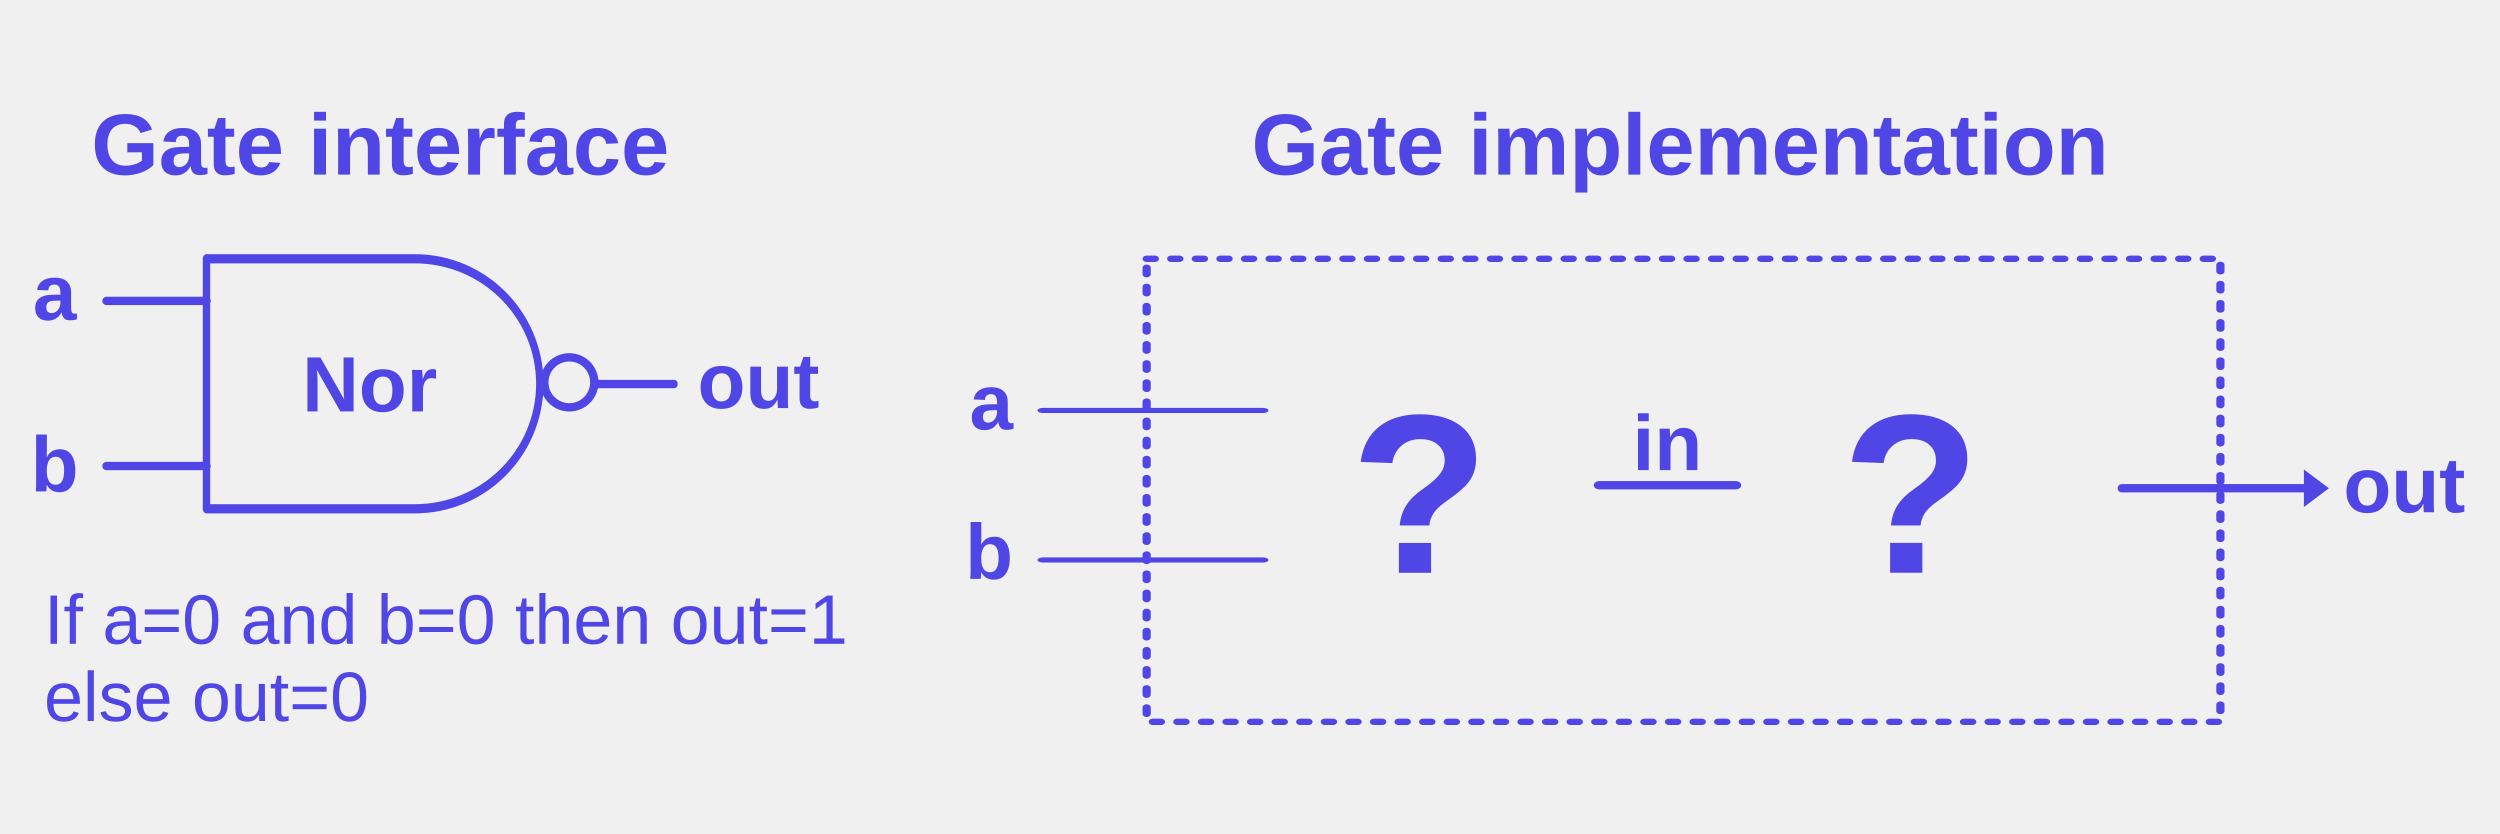
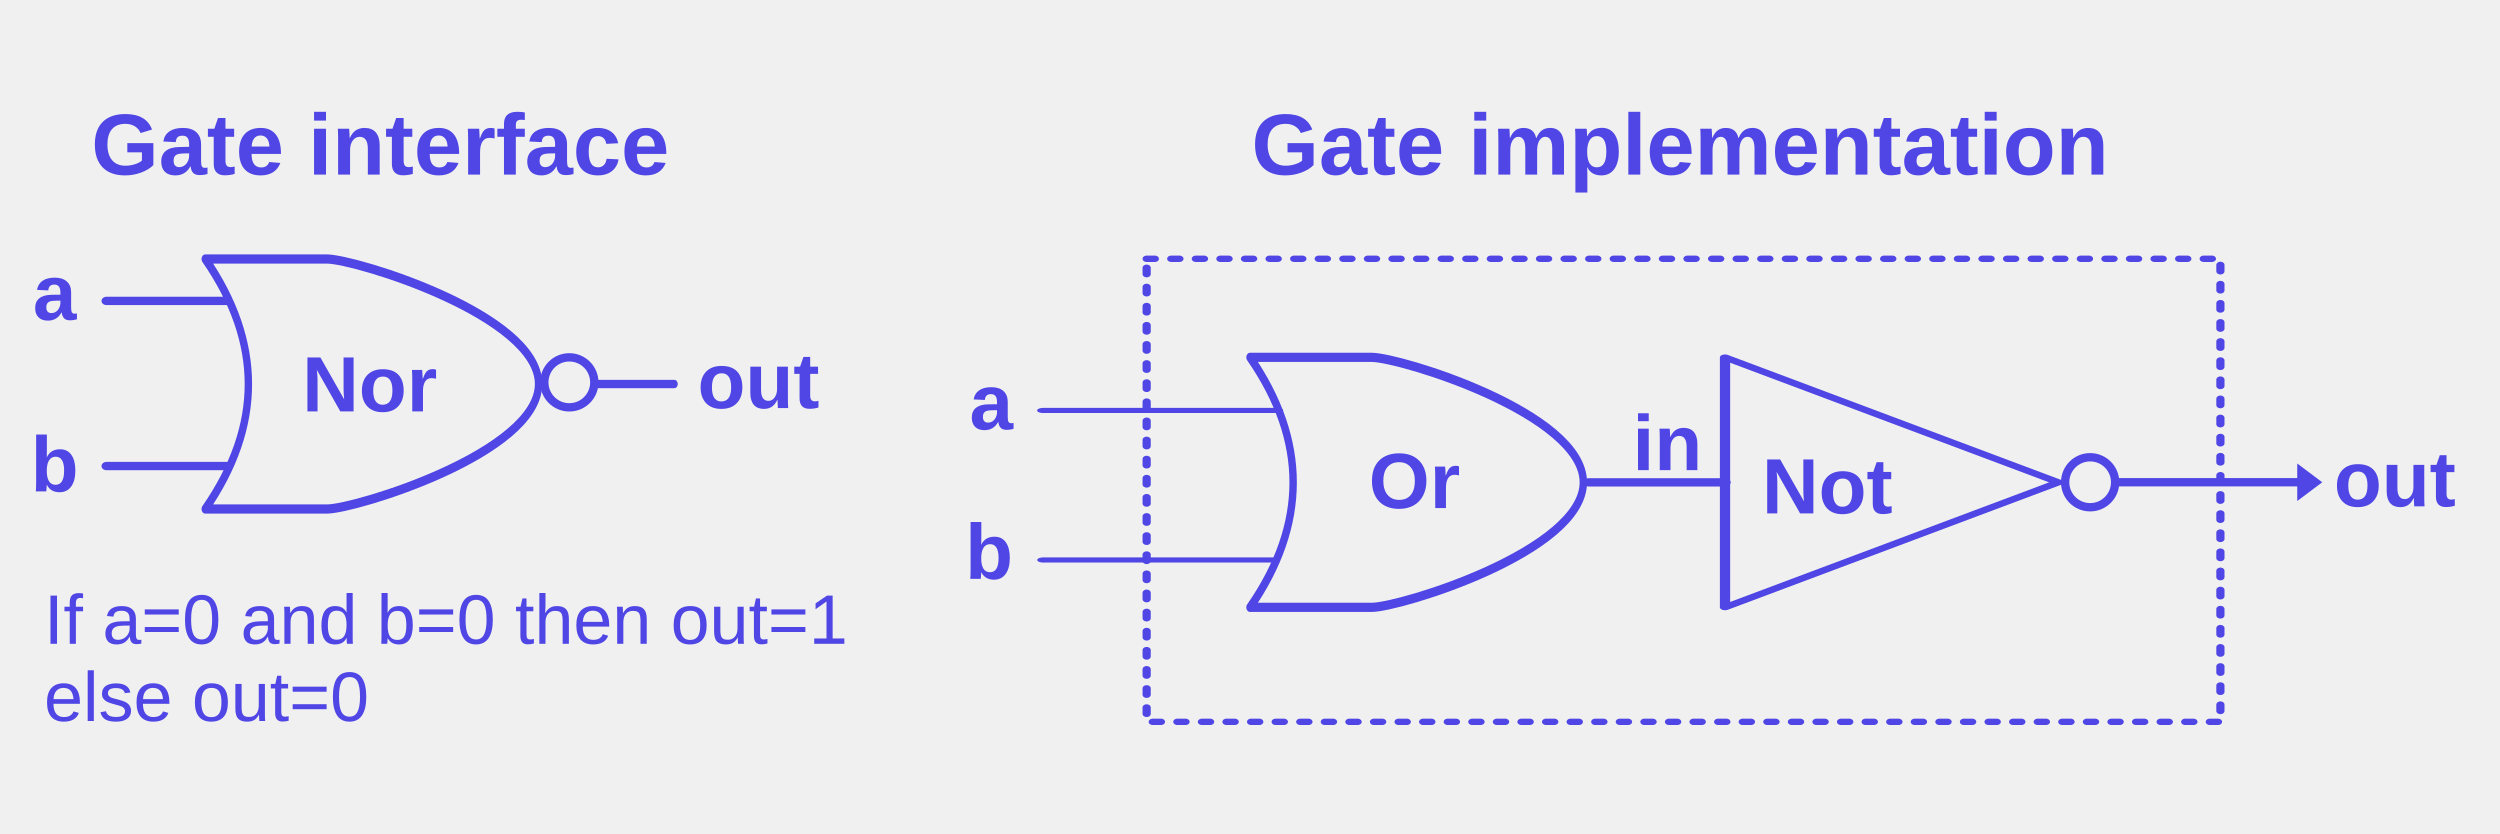
<svg xmlns="http://www.w3.org/2000/svg" width="100%" height="100%" viewBox="0 0 1500 500" version="1.1" xml:space="preserve" style="fill-rule:evenodd;clip-rule:evenodd;stroke-linecap:round;stroke-linejoin:round;stroke-miterlimit:1.5;">
-   <g transform="matrix(0.999995,0,0,1,-31.7276,-220.672)">
+   <g transform="matrix(1.19954,0,0,1,-50.8079,-220.672)">
    <path d="M155.619,401.226L95.621,401.226" style="fill:none;stroke:rgb(79,70,229);stroke-width:5px;" />
  </g>
-   <g transform="matrix(0.962963,0,0,1.196,-24.0321,-132.73)">
-     <path d="M361.304,303.512C361.304,268.878 326.434,240.803 283.42,240.803C224.478,240.803 153.612,240.803 153.612,240.803L153.612,366.221L283.42,366.221C326.434,366.221 361.304,338.145 361.304,303.512C361.304,303.512 361.304,303.512 361.304,303.512Z" style="fill:white;fill-opacity:0;stroke:rgb(79,70,229);stroke-width:4.61px;" />
+   <g transform="matrix(0.962963,0,0,1.196,-24.7825,-132.592)">
+     <path d="M361.304,303.512C361.304,268.878 247.008,240.803 229.425,240.803L153.612,240.803C189.422,282.609 189.492,324.415 153.612,366.221L229.425,366.221C247.008,366.221 361.304,338.145 361.304,303.512C361.304,303.512 361.304,303.512 361.304,303.512Z" style="fill:white;fill-opacity:0;stroke:rgb(79,70,229);stroke-width:4.61px;" />
  </g>
-   <g transform="matrix(0.999995,0,0,1,-31.7276,-121.593)">
+   <g transform="matrix(0.962963,0,0,1.196,602.077,-73.5917)">
+     <path d="M361.304,303.512C361.304,268.878 247.008,240.803 229.425,240.803L153.612,240.803C189.422,282.609 189.492,324.415 153.612,366.221L229.425,366.221C247.008,366.221 361.304,338.145 361.304,303.512C361.304,303.512 361.304,303.512 361.304,303.512Z" style="fill:white;fill-opacity:0;stroke:rgb(79,70,229);stroke-width:4.61px;" />
+   </g>
+   <g transform="matrix(1.19954,0,0,1,-50.8079,-121.593)">
    <path d="M155.619,401.226L95.621,401.226" style="fill:none;stroke:rgb(79,70,229);stroke-width:5px;" />
  </g>
  <g transform="matrix(0.800806,0,0,1,280.004,-170.818)">
    <path d="M155.619,401.226L95.621,401.226" style="fill:none;stroke:rgb(79,70,229);stroke-width:5px;" />
  </g>
  <g transform="matrix(3.92057,0,0,3.92057,19.702,191.885)">
    <text x="0px" y="0px" style="font-family:'Arial-BoldMT', 'Arial', sans-serif;font-weight:700;font-size:12px;fill:rgb(79,70,229);">a</text>
  </g>
  <g transform="matrix(3.92057,0,0,3.92057,18.3821,294.856)">
    <text x="0px" y="0px" style="font-family:'Arial-BoldMT', 'Arial', sans-serif;font-weight:700;font-size:12px;fill:rgb(79,70,229);">b</text>
  </g>
  <g transform="matrix(3.92057,0,0,3.92057,418.528,244.857)">
    <text x="0px" y="0px" style="font-family:'Arial-BoldMT', 'Arial', sans-serif;font-weight:700;font-size:12px;fill:rgb(79,70,229);">out</text>
  </g>
  <g transform="matrix(3.92057,0,0,3.92057,181.335,246.833)">
    <g transform="matrix(12,0,0,12,20.666,0)">
        </g>
    <text x="0px" y="0px" style="font-family:'Arial-BoldMT', 'Arial', sans-serif;font-weight:700;font-size:12px;fill:rgb(79,70,229);">Nor</text>
  </g>
  <g transform="matrix(3.92057,0,0,3.92057,54.7679,104.753)">
    <text x="0px" y="0px" style="font-family:'Arial-BoldMT', 'Arial', sans-serif;font-weight:700;font-size:13.263px;fill:rgb(79,70,229);">Gate interface</text>
  </g>
  <g transform="matrix(3.68309,0,0,3.68309,26.4378,386.261)">
    <text x="0px" y="0px" style="font-family:'ArialMT', 'Arial', sans-serif;font-size:11.403px;fill:rgb(79,70,229);">If a=0 and b=0 then out=1</text>
  </g>
  <g transform="matrix(3.68309,0,0,3.68309,26.4378,432.59)">
    <text x="0px" y="0px" style="font-family:'ArialMT', 'Arial', sans-serif;font-size:11.403px;fill:rgb(79,70,229);">else out=0</text>
  </g>
  <g transform="matrix(3.92057,0,0,3.92057,750.897,104.753)">
    <text x="0px" y="0px" style="font-family:'Arial-BoldMT', 'Arial', sans-serif;font-weight:700;font-size:13.263px;fill:rgb(79,70,229);">Gate implementation</text>
  </g>
-   <g transform="matrix(2.19699,0,0,1,415.783,-154.951)">
+   <g transform="matrix(2.34111,0,0,1,402.003,-154.951)">
    <path d="M155.619,401.226L95.621,401.226" style="fill:none;stroke:rgb(79,70,229);stroke-width:3.07px;" />
  </g>
-   <g transform="matrix(2.19699,0,0,1,415.783,-65.2346)">
+   <g transform="matrix(2.29676,0,0,1,406.243,-65.2346)">
    <path d="M155.619,401.226L95.621,401.226" style="fill:none;stroke:rgb(79,70,229);stroke-width:3.07px;" />
  </g>
-   <g transform="matrix(1.36135,0,0,1,829.485,-110.093)">
+   <g transform="matrix(1.36135,0,0,1,823.152,-111.818)">
    <path d="M155.619,401.226L95.621,401.226" style="fill:none;stroke:rgb(79,70,229);stroke-width:5px;" />
  </g>
  <g transform="matrix(3.92057,0,0,3.92057,581.671,257.612)">
    <text x="0px" y="0px" style="font-family:'Arial-BoldMT', 'Arial', sans-serif;font-weight:700;font-size:12px;fill:rgb(79,70,229);">a</text>
  </g>
  <g transform="matrix(3.92057,0,0,3.92057,579.052,347.322)">
    <text x="0px" y="0px" style="font-family:'Arial-BoldMT', 'Arial', sans-serif;font-weight:700;font-size:12px;fill:rgb(79,70,229);">b</text>
  </g>
-   <g transform="matrix(11.3561,0,0,11.3561,810.218,343.68)">
-     <g transform="matrix(12,0,0,12,7.33008,0)">
-         </g>
-     <text x="0px" y="0px" style="font-family:'Arial-BoldMT', 'Arial', sans-serif;font-weight:700;font-size:12px;fill:rgb(79,70,229);">?</text>
-   </g>
-   <g transform="matrix(1,0,0,1,10.6352,-50.1265)">
-     <g>
+   <g transform="matrix(2.07106,0,0,1,1085.51,-109.423)">
+     <g transform="matrix(0.482845,0,0,1,-520.924,55.6921)">
      <path d="M1371.7,354.333L1386.7,343.083L1371.7,331.833L1371.7,354.333Z" style="fill:rgb(79,70,229);" />
      <path d="M1374.7,343.083L1262.44,343.083" style="fill:none;stroke:rgb(79,70,229);stroke-width:5px;" />
    </g>
+     <g transform="matrix(0.541672,0,0,1.12184,-662.325,333.959)">
+       <circle cx="1373.01" cy="57.777" r="13.371" style="fill:white;fill-opacity:0;stroke:rgb(79,70,229);stroke-width:4.46px;" />
+     </g>
  </g>
-   <g transform="matrix(3.92057,0,0,3.92057,1406.05,307.363)">
+   <g transform="matrix(3.92057,0,0,3.92057,1400.34,303.801)">
    <text x="0px" y="0px" style="font-family:'Arial-BoldMT', 'Arial', sans-serif;font-weight:700;font-size:12px;fill:rgb(79,70,229);">out</text>
  </g>
  <g transform="matrix(0.967821,0,0,0.752633,-86.4286,91.2934)">
    <rect x="800.168" y="85.003" width="665.676" height="369.149" style="fill:none;stroke:rgb(79,70,229);stroke-width:5.08px;stroke-linejoin:miter;stroke-dasharray:5.08,10.16,0,0;" />
  </g>
  <g transform="matrix(1,0,0,1,-143.302,192.186)">
    <g transform="matrix(3.92057,0,0,3.92057,1021.89,-1621.98)">
      <g transform="matrix(12,0,0,12,36.4009,436.637)">
            </g>
      <text x="25.737px" y="436.637px" style="font-family:'Arial-BoldMT', 'Arial', sans-serif;font-weight:700;font-size:12px;fill:rgb(79,70,229);">in</text>
    </g>
-     <g transform="matrix(11.3561,0,0,11.3561,1012.1,-4807.02)">
-       <g transform="matrix(12,0,0,12,28.1274,436.637)">
-             </g>
-       <text x="20.797px" y="436.637px" style="font-family:'Arial-BoldMT', 'Arial', sans-serif;font-weight:700;font-size:12px;fill:rgb(79,70,229);">?</text>
-     </g>
    <g transform="matrix(1.12184,0,0,1.12184,-1055.41,-27.5938)">
      <circle cx="1373.01" cy="57.777" r="13.371" style="fill:white;fill-opacity:0;stroke:rgb(79,70,229);stroke-width:4.46px;" />
    </g>
  </g>
+   <g transform="matrix(3.92057,0,0,3.92057,821.227,304.834)">
+     <g transform="matrix(12,0,0,12,14.0039,0)">
+         </g>
+     <text x="0px" y="0px" style="font-family:'Arial-BoldMT', 'Arial', sans-serif;font-weight:700;font-size:12px;fill:rgb(79,70,229);">Or</text>
+   </g>
+   <g transform="matrix(4.59243e-17,0.75,-1.33333,8.16431e-17,1268.34,-675.376)">
+     <path d="M1286.38,25L1386.38,175L1186.38,175L1286.38,25Z" style="fill:white;fill-opacity:0;stroke:rgb(79,70,229);stroke-width:4.62px;" />
+   </g>
+   <g transform="matrix(3.92057,0,0,3.92057,1057.2,308.029)">
+     <g transform="matrix(12,0,0,12,19.9922,0)">
+         </g>
+     <text x="0px" y="0px" style="font-family:'Arial-BoldMT', 'Arial', sans-serif;font-weight:700;font-size:12px;fill:rgb(79,70,229);">Not</text>
+   </g>
</svg>
